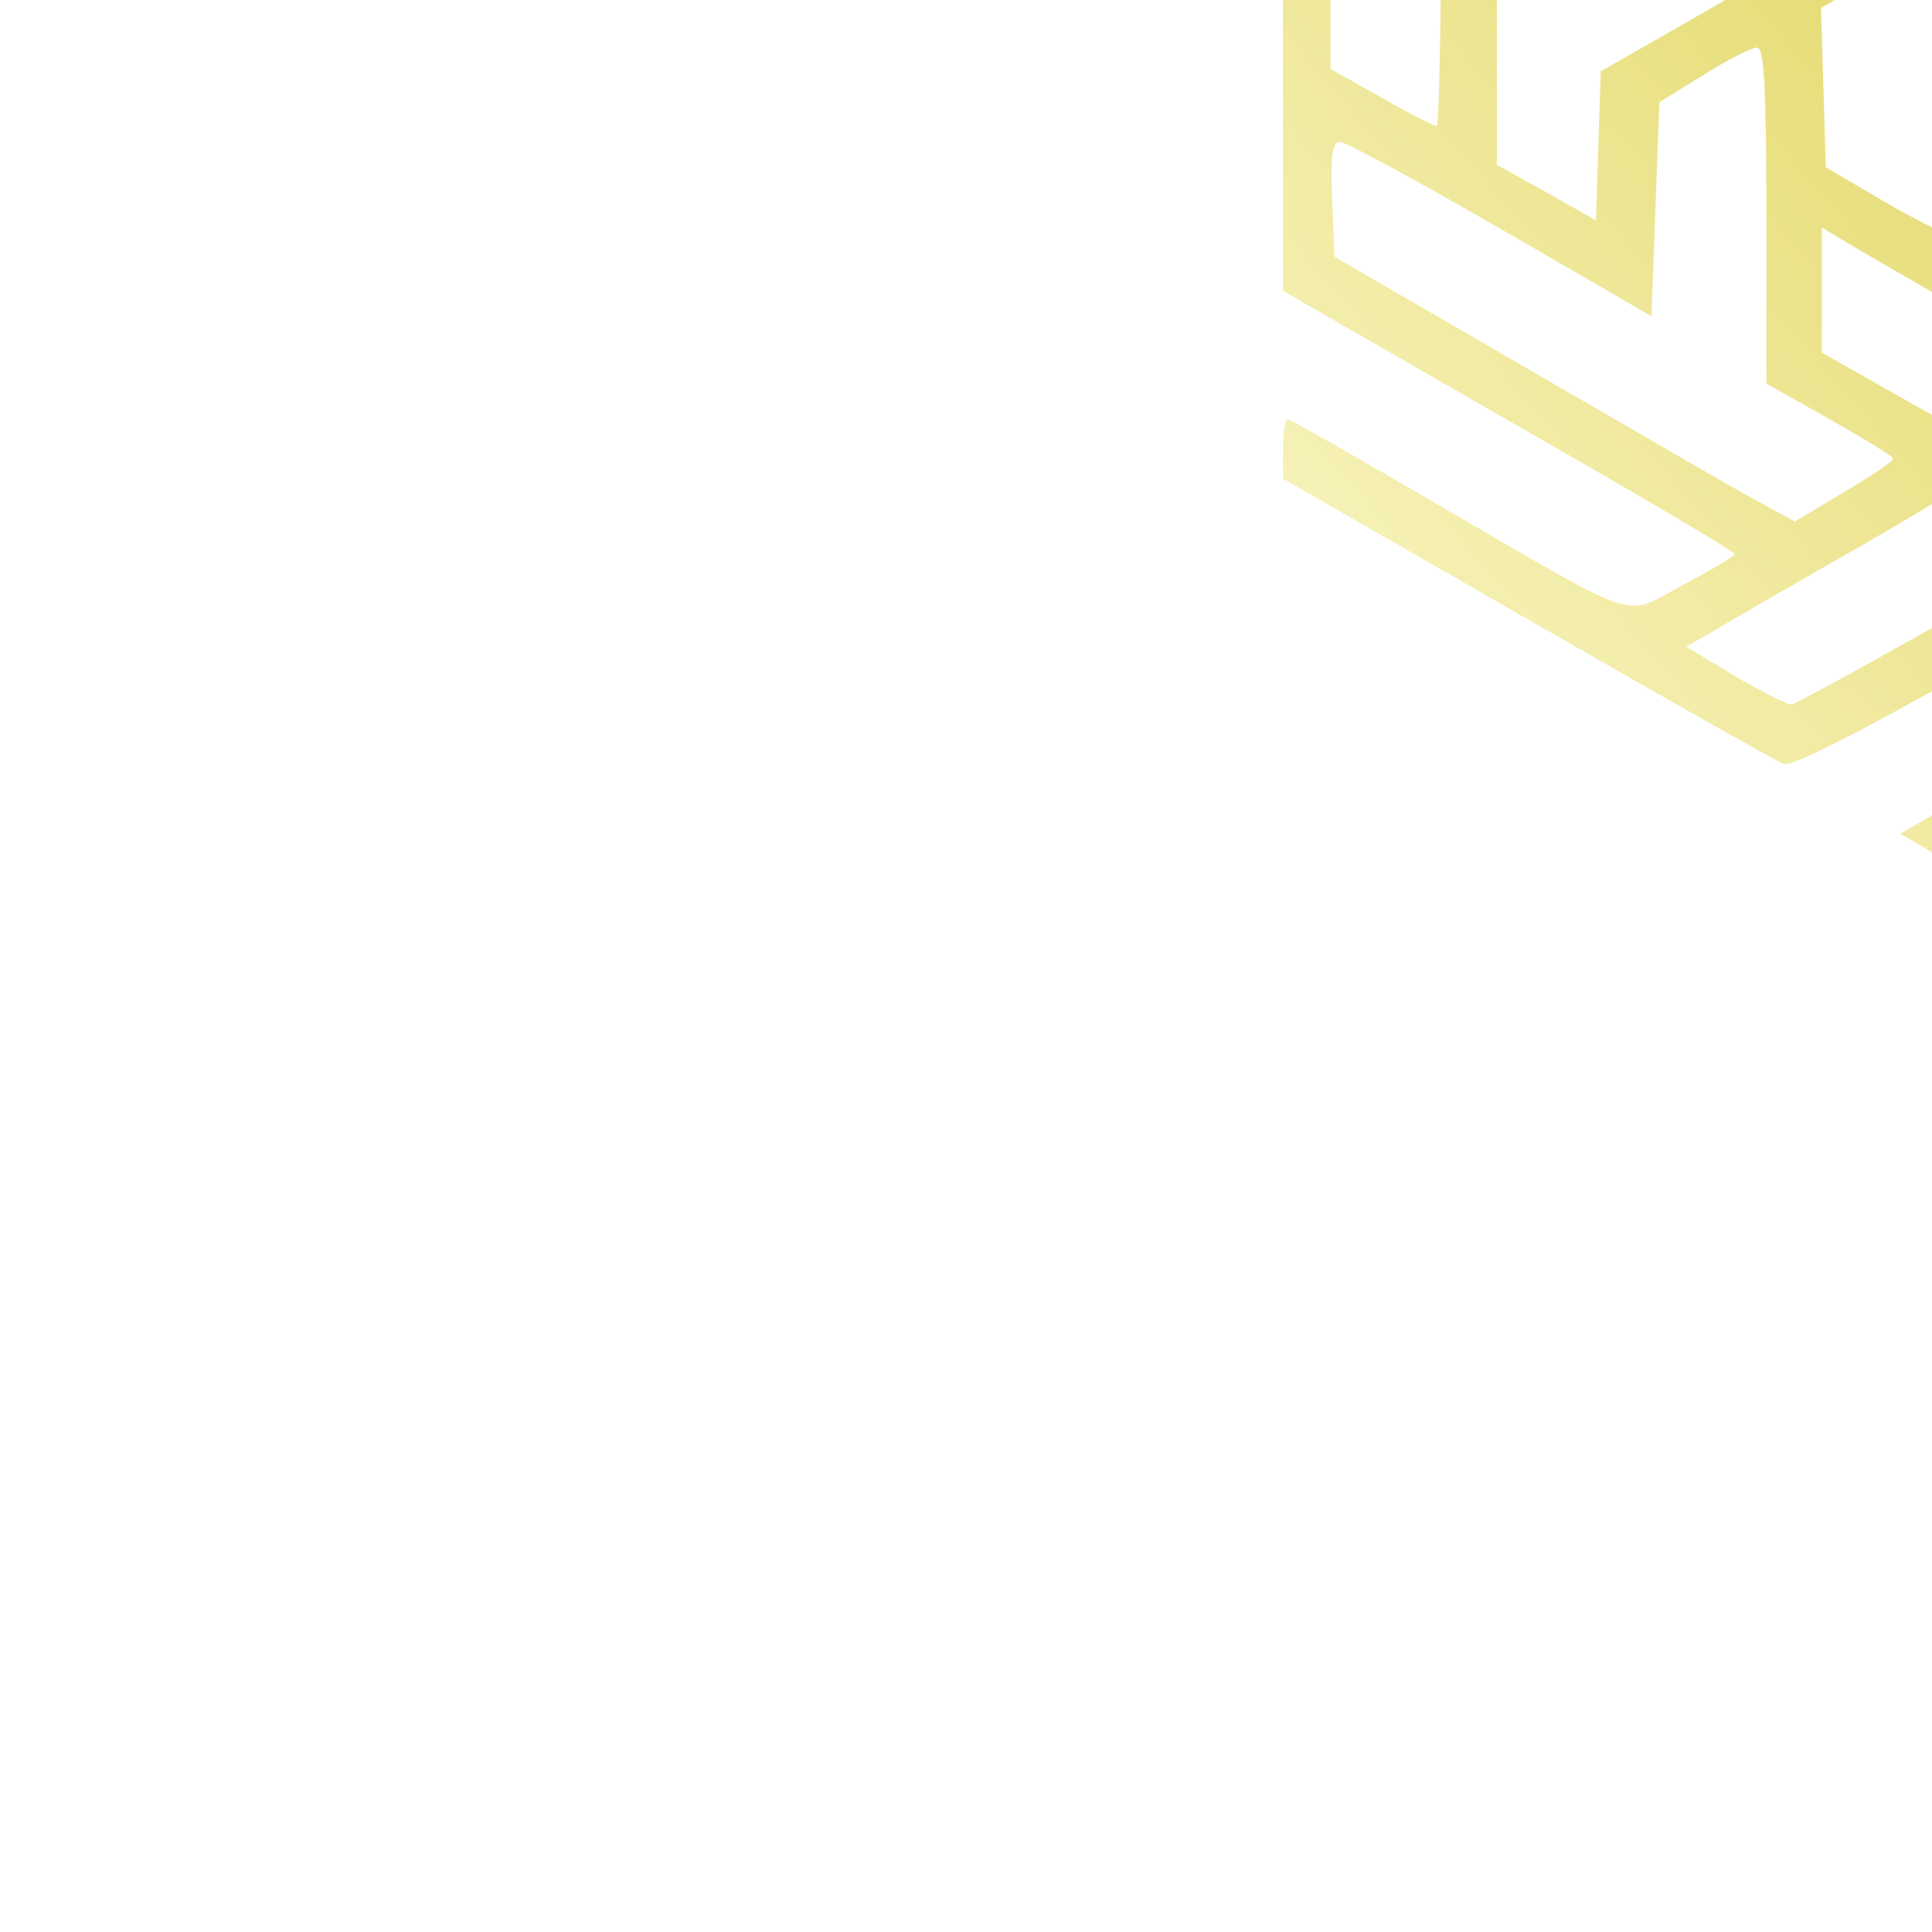
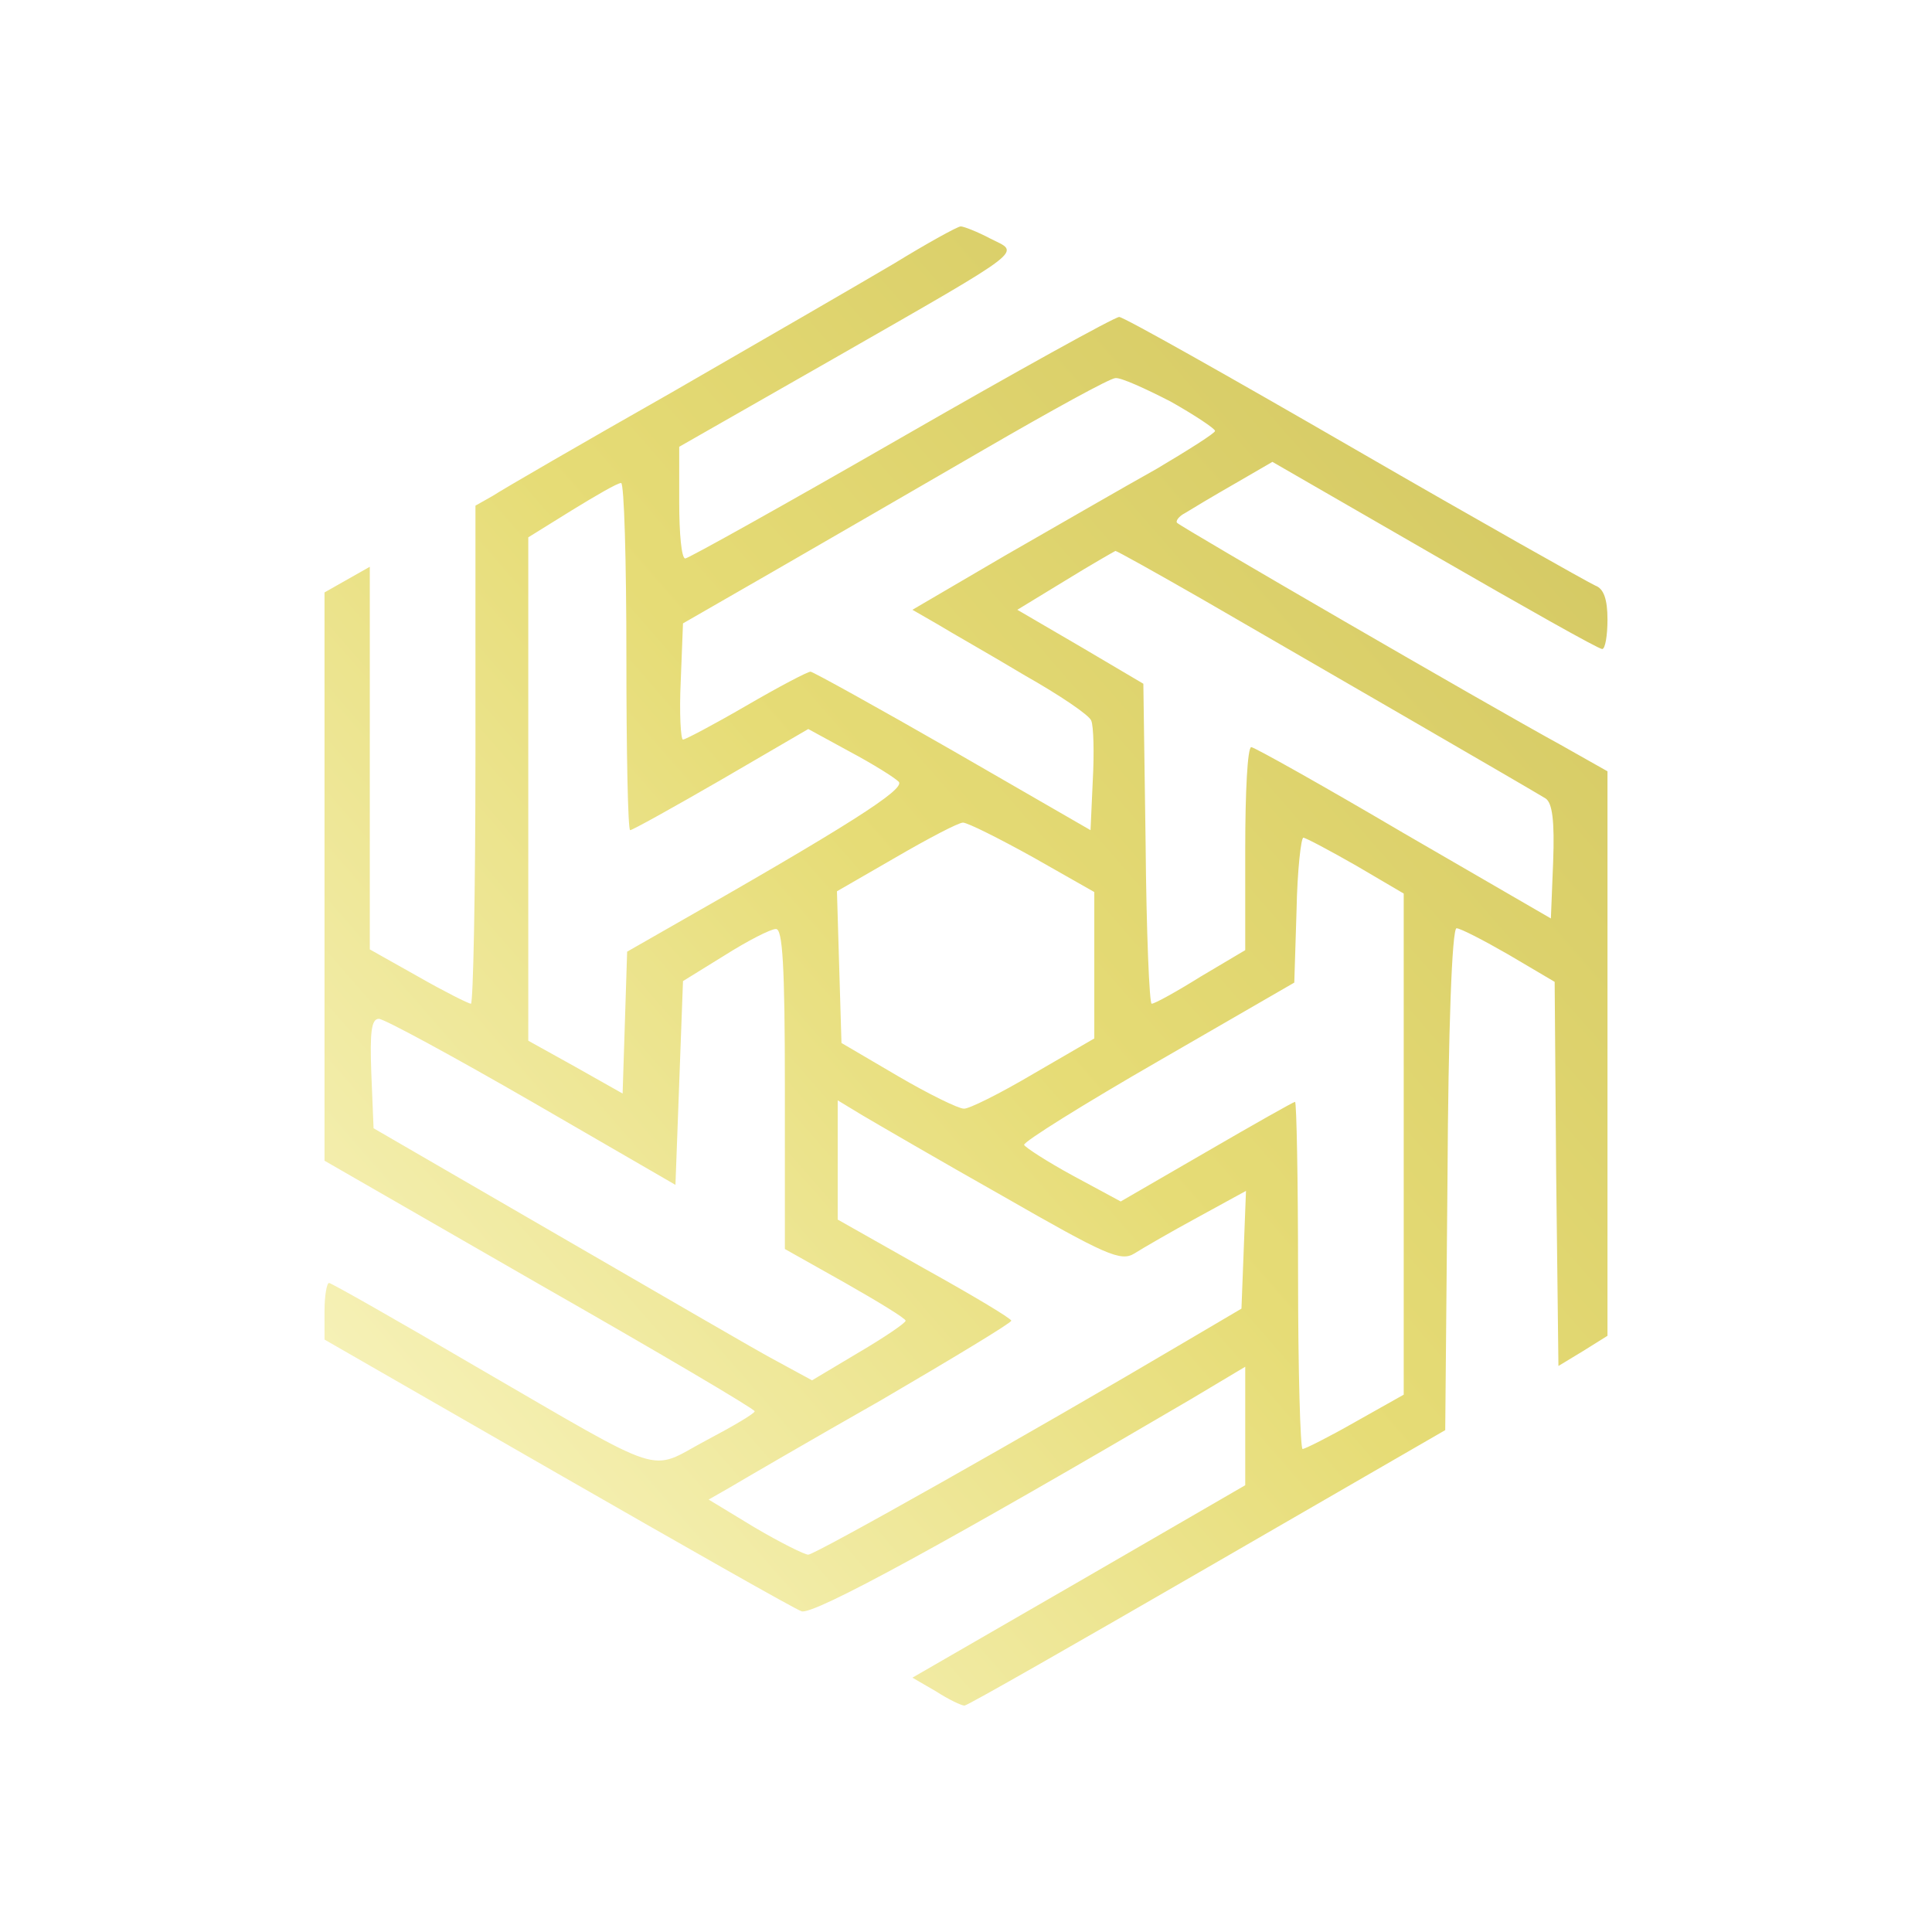
<svg xmlns="http://www.w3.org/2000/svg" viewBox="0 0 512 512" width="512" height="512">
  <defs>
    <linearGradient id="wheelGradient" x1="0%" y1="0%" x2="100%" y2="100%">
      <stop offset="0%" style="stop-color:#fbf8cc" />
      <stop offset="50%" style="stop-color:#e6dc76" />
      <stop offset="100%" style="stop-color:#d0c45f" />
    </linearGradient>
  </defs>
-   <g transform="translate(256,256) scale(0.21,-0.21)" fill="url(#wheelGradient)">
+   <g transform="translate(256, 256) scale(0.20, -0.20) translate(-1250, -1110)" fill="url(#wheelGradient)">
    <path d="M1155 2041 c-44 -26 -177 -103 -295 -171 -118 -67 -225 -129 -237 -137 l-23 -13 0 -330 c0 -182 -3 -330 -6 -330 -3 0 -35 16 -70 36 l-64 36 0 253 0 254 -30 -17 -30 -17 0 -377 0 -376 285 -164 c156 -89 285 -165 285 -168 0 -3 -29 -20 -65 -39 -77 -41 -47 -51 -304 98 -104 61 -192 111 -195 111 -3 0 -6 -17 -6 -37 l0 -38 308 -177 c169 -97 315 -180 324 -183 15 -6 199 95 516 281 l72 43 0 -79 0 -78 -221 -128 -220 -127 31 -18 c17 -11 34 -19 38 -19 4 0 149 83 322 183 l315 182 3 333 c1 197 6 332 12 332 5 0 36 -16 69 -35 l61 -36 2 -254 3 -255 33 20 32 20 0 374 0 374 -62 35 c-97 53 -502 288 -508 294 -3 2 2 9 10 13 8 5 38 23 66 39 l50 29 215 -124 c118 -68 217 -124 222 -124 4 0 7 18 7 39 0 27 -5 41 -16 45 -9 4 -153 85 -319 181 -166 96 -306 175 -312 175 -6 0 -136 -72 -289 -160 -153 -88 -282 -160 -286 -160 -5 0 -8 33 -8 74 l0 74 205 117 c262 150 246 139 207 159 -17 9 -35 16 -39 16 -4 0 -44 -22 -88 -49z m366 -183 c32 -18 59 -36 59 -39 0 -3 -35 -25 -77 -50 -43 -24 -133 -76 -201 -115 l-123 -72 33 -19 c18 -11 71 -41 116 -68 46 -26 86 -53 88 -60 3 -7 4 -42 2 -79 l-3 -66 -182 105 c-101 58 -186 105 -189 105 -4 0 -42 -20 -85 -45 -43 -25 -81 -45 -84 -45 -3 0 -5 35 -3 77 l3 77 120 69 c66 38 192 111 280 162 88 51 166 94 173 94 7 1 40 -14 73 -31z m-721 -338 c0 -126 2 -230 5 -230 3 0 57 30 121 67 l115 67 55 -30 c30 -16 59 -34 65 -40 8 -10 -63 -56 -318 -201 l-42 -24 -3 -94 -3 -94 -62 35 -63 35 0 334 0 333 58 36 c31 19 60 36 65 36 4 0 7 -103 7 -230z m763 76 c121 -70 434 -251 455 -264 9 -6 12 -30 10 -84 l-3 -75 -195 113 c-107 63 -198 114 -202 114 -5 0 -8 -60 -8 -134 l0 -135 -59 -35 c-32 -20 -61 -36 -65 -36 -3 0 -7 95 -8 212 l-3 212 -83 49 -84 49 64 39 c34 21 64 38 66 39 2 0 54 -29 115 -64z m-224 -342 l81 -46 0 -97 0 -97 -81 -47 c-44 -26 -86 -47 -92 -46 -7 0 -46 19 -87 43 l-75 44 -3 100 -3 101 78 45 c43 25 83 46 89 46 6 0 48 -21 93 -46z m428 -11 l63 -37 0 -332 0 -332 -64 -36 c-35 -20 -67 -36 -70 -36 -3 0 -6 104 -6 230 0 127 -2 230 -4 230 -2 0 -55 -30 -117 -66 l-114 -66 -63 34 c-35 19 -64 38 -65 41 -1 4 79 54 178 111 l180 104 3 96 c1 53 6 96 9 96 3 0 35 -17 70 -37z m-757 -295 l0 -213 80 -45 c44 -25 80 -47 80 -50 0 -3 -28 -22 -62 -42 l-62 -37 -46 25 c-25 13 -155 89 -290 167 l-245 142 -3 73 c-2 54 0 72 10 72 7 0 99 -50 203 -110 l190 -110 5 135 5 135 55 34 c30 19 61 35 68 35 9 1 12 -48 12 -211z m289 -143 c136 -78 156 -87 174 -76 11 7 49 29 84 48 l64 35 -3 -78 -3 -78 -73 -43 c-208 -123 -492 -283 -501 -283 -5 0 -37 16 -71 36 l-61 37 28 16 c15 9 106 62 201 116 94 55 172 102 172 105 0 3 -52 34 -115 69 l-115 65 0 79 0 79 33 -20 c17 -10 101 -59 186 -107z" />
  </g>
</svg>
